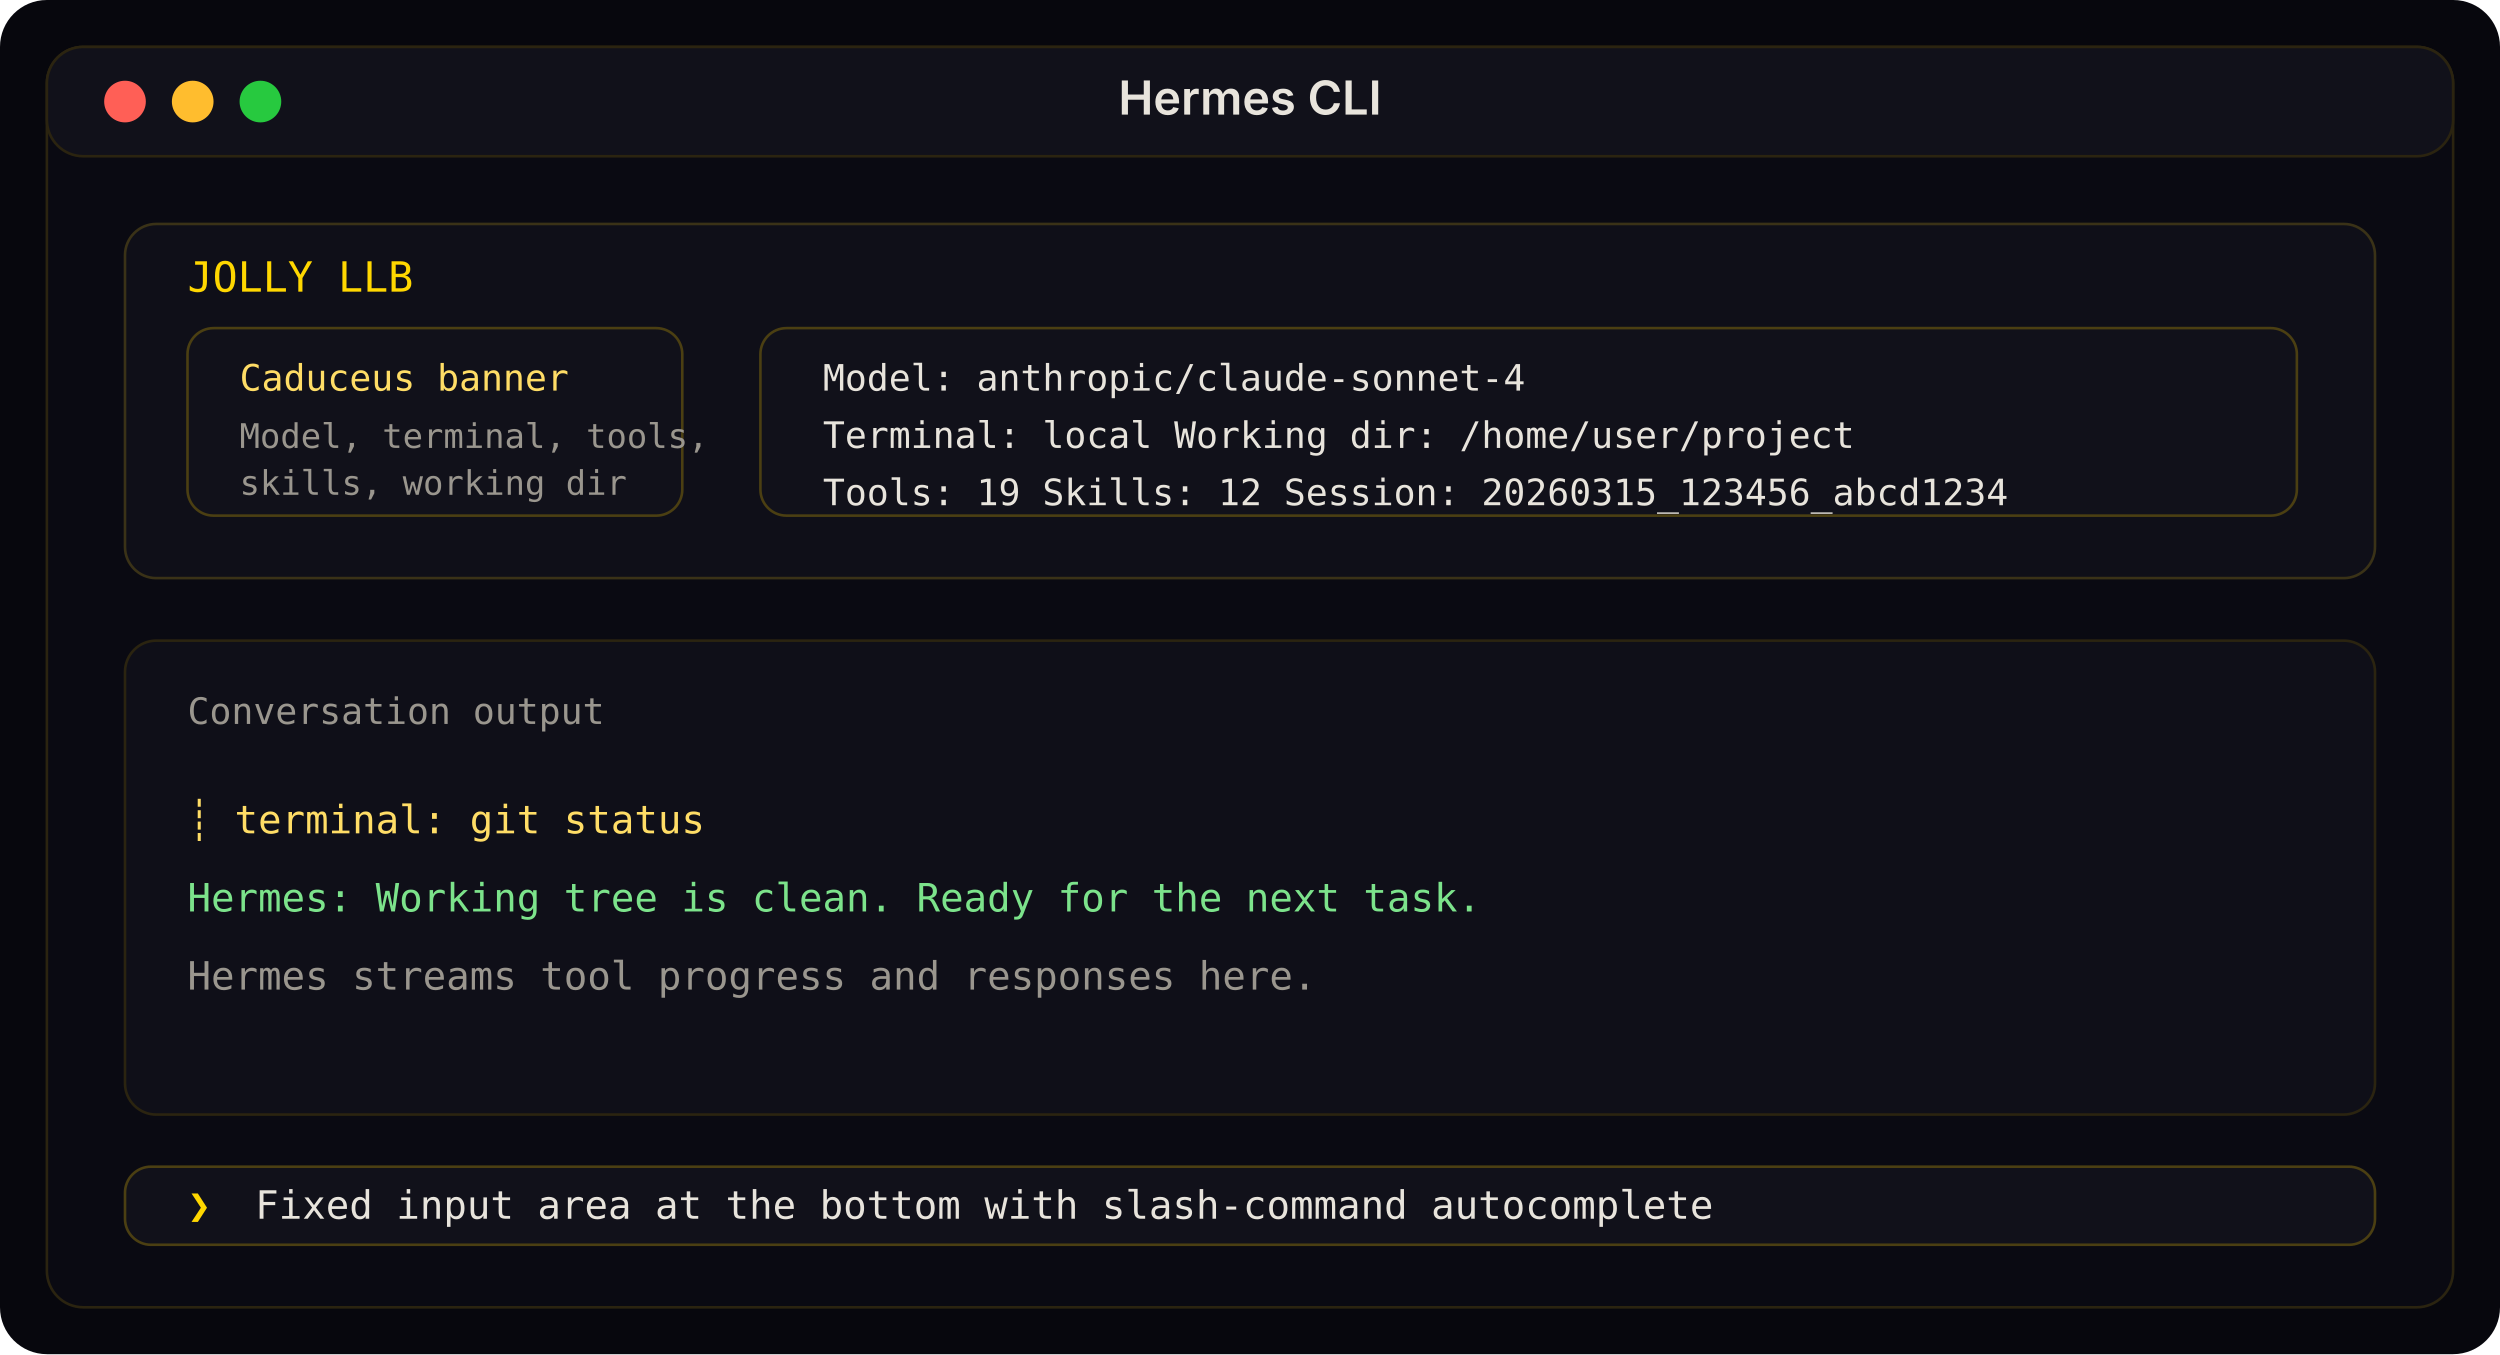
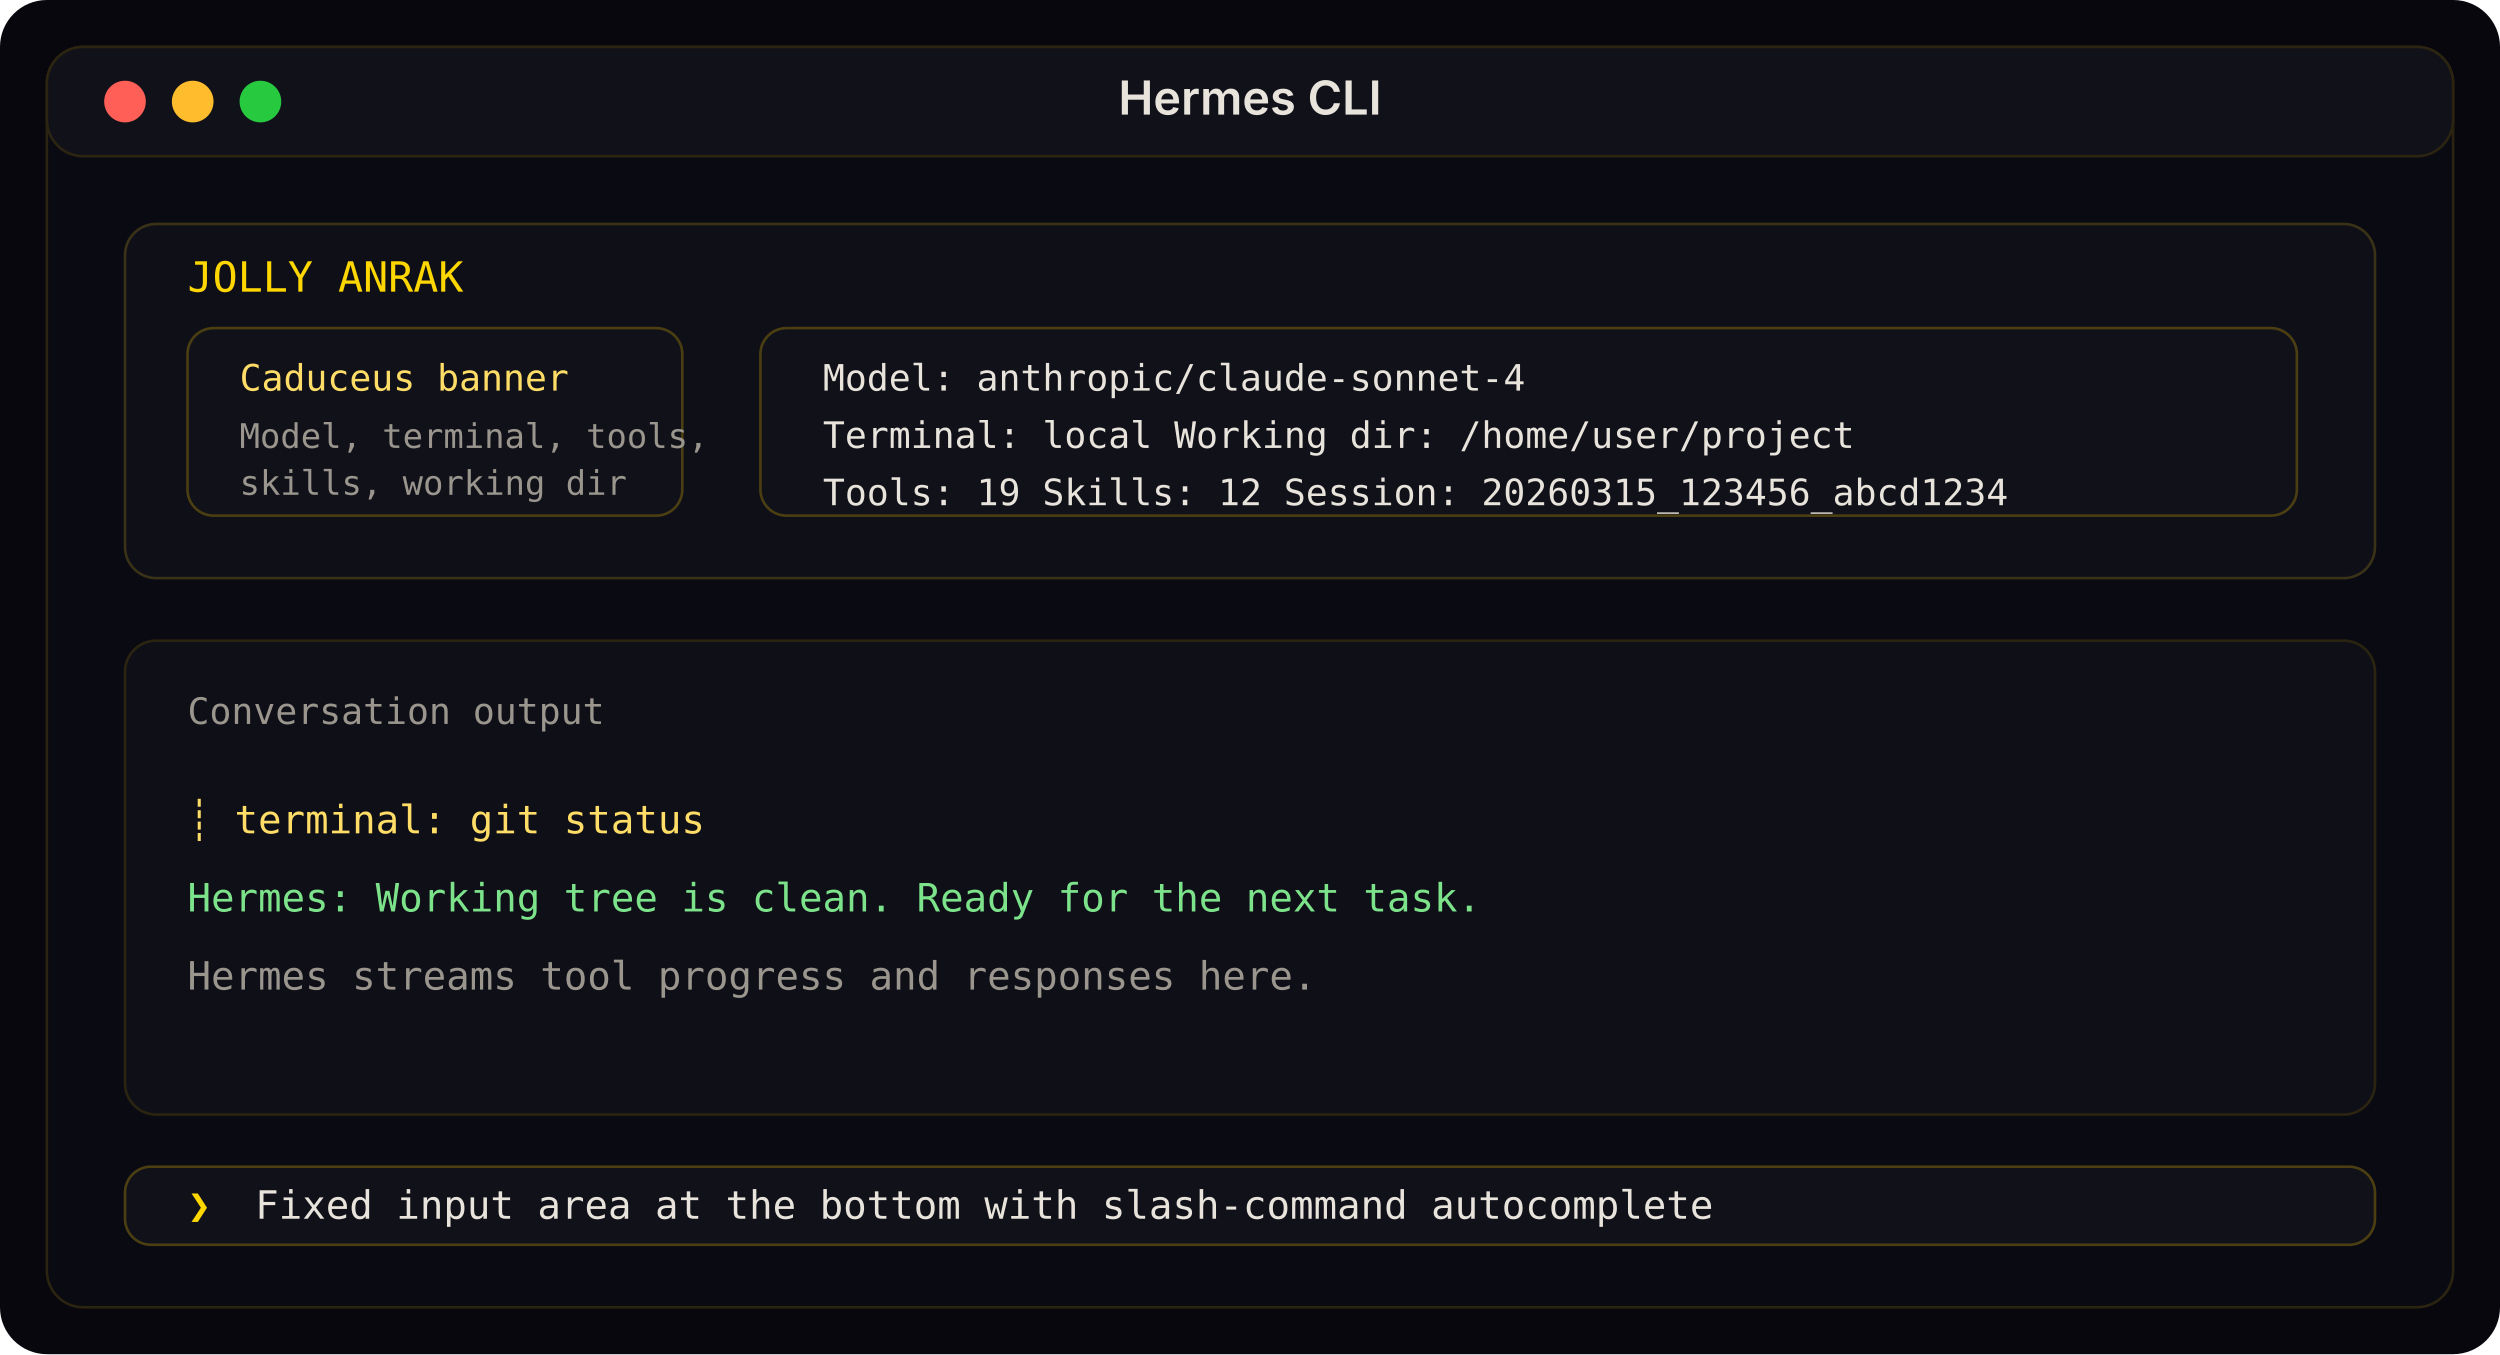
<svg xmlns="http://www.w3.org/2000/svg" width="960" height="520" viewBox="0 0 960 520" role="img" aria-labelledby="title desc">
  <rect width="960" height="520" rx="18" fill="#07070d" />
  <rect x="18" y="18" width="924" height="484" rx="14" fill="#0a0a12" stroke="#2b2410" />
  <rect x="18" y="18" width="924" height="42" rx="14" fill="#11111a" stroke="#2b2410" />
  <circle cx="48" cy="39" r="8" fill="#ff5f56" />
  <circle cx="74" cy="39" r="8" fill="#ffbd2e" />
  <circle cx="100" cy="39" r="8" fill="#27c93f" />
  <text x="480" y="44" text-anchor="middle" fill="#e8e4dc" font-family="Inter, sans-serif" font-size="18" font-weight="600">Hermes CLI</text>
  <rect x="48" y="86" width="864" height="136" rx="12" fill="#0f0f18" stroke="#3a3217" />
-   <text x="72" y="112" fill="#ffd700" font-family="JetBrains Mono, monospace" font-size="16">JOLLY LLB</text>
+   <text x="72" y="112" fill="#ffd700" font-family="JetBrains Mono, monospace" font-size="16">JOLLY ANRAK</text>
  <rect x="72" y="126" width="190" height="72" rx="10" fill="#11111a" stroke="#4b3f12" />
  <text x="92" y="150" fill="#ffdd66" font-family="JetBrains Mono, monospace" font-size="14">Caduceus banner</text>
  <text x="92" y="172" fill="#9a968e" font-family="JetBrains Mono, monospace" font-size="13">Model, terminal, tools,</text>
  <text x="92" y="190" fill="#9a968e" font-family="JetBrains Mono, monospace" font-size="13">skills, working dir</text>
  <rect x="292" y="126" width="590" height="72" rx="10" fill="#11111a" stroke="#4b3f12" />
  <text x="316" y="150" fill="#e8e4dc" font-family="JetBrains Mono, monospace" font-size="14">Model: anthropic/claude-sonnet-4</text>
  <text x="316" y="172" fill="#e8e4dc" font-family="JetBrains Mono, monospace" font-size="14">Terminal: local   Working dir: /home/user/project</text>
  <text x="316" y="194" fill="#e8e4dc" font-family="JetBrains Mono, monospace" font-size="14">Tools: 19   Skills: 12   Session: 20260315_123456_abcd1234</text>
  <rect x="48" y="246" width="864" height="182" rx="12" fill="#0f0f18" stroke="#2b2410" />
  <text x="72" y="278" fill="#9a968e" font-family="JetBrains Mono, monospace" font-size="14">Conversation output</text>
  <text x="72" y="320" fill="#ffdd66" font-family="JetBrains Mono, monospace" font-size="15">┊ terminal: git status</text>
  <text x="72" y="350" fill="#7ce38b" font-family="JetBrains Mono, monospace" font-size="15">Hermes: Working tree is clean. Ready for the next task.</text>
  <text x="72" y="380" fill="#9a968e" font-family="JetBrains Mono, monospace" font-size="15">Hermes streams tool progress and responses here.</text>
  <rect x="48" y="448" width="864" height="30" rx="10" fill="#11111a" stroke="#4b3f12" />
  <text x="72" y="468" fill="#ffd700" font-family="JetBrains Mono, monospace" font-size="15">❯</text>
  <text x="98" y="468" fill="#e8e4dc" font-family="JetBrains Mono, monospace" font-size="15">Fixed input area at the bottom with slash-command autocomplete</text>
</svg>
